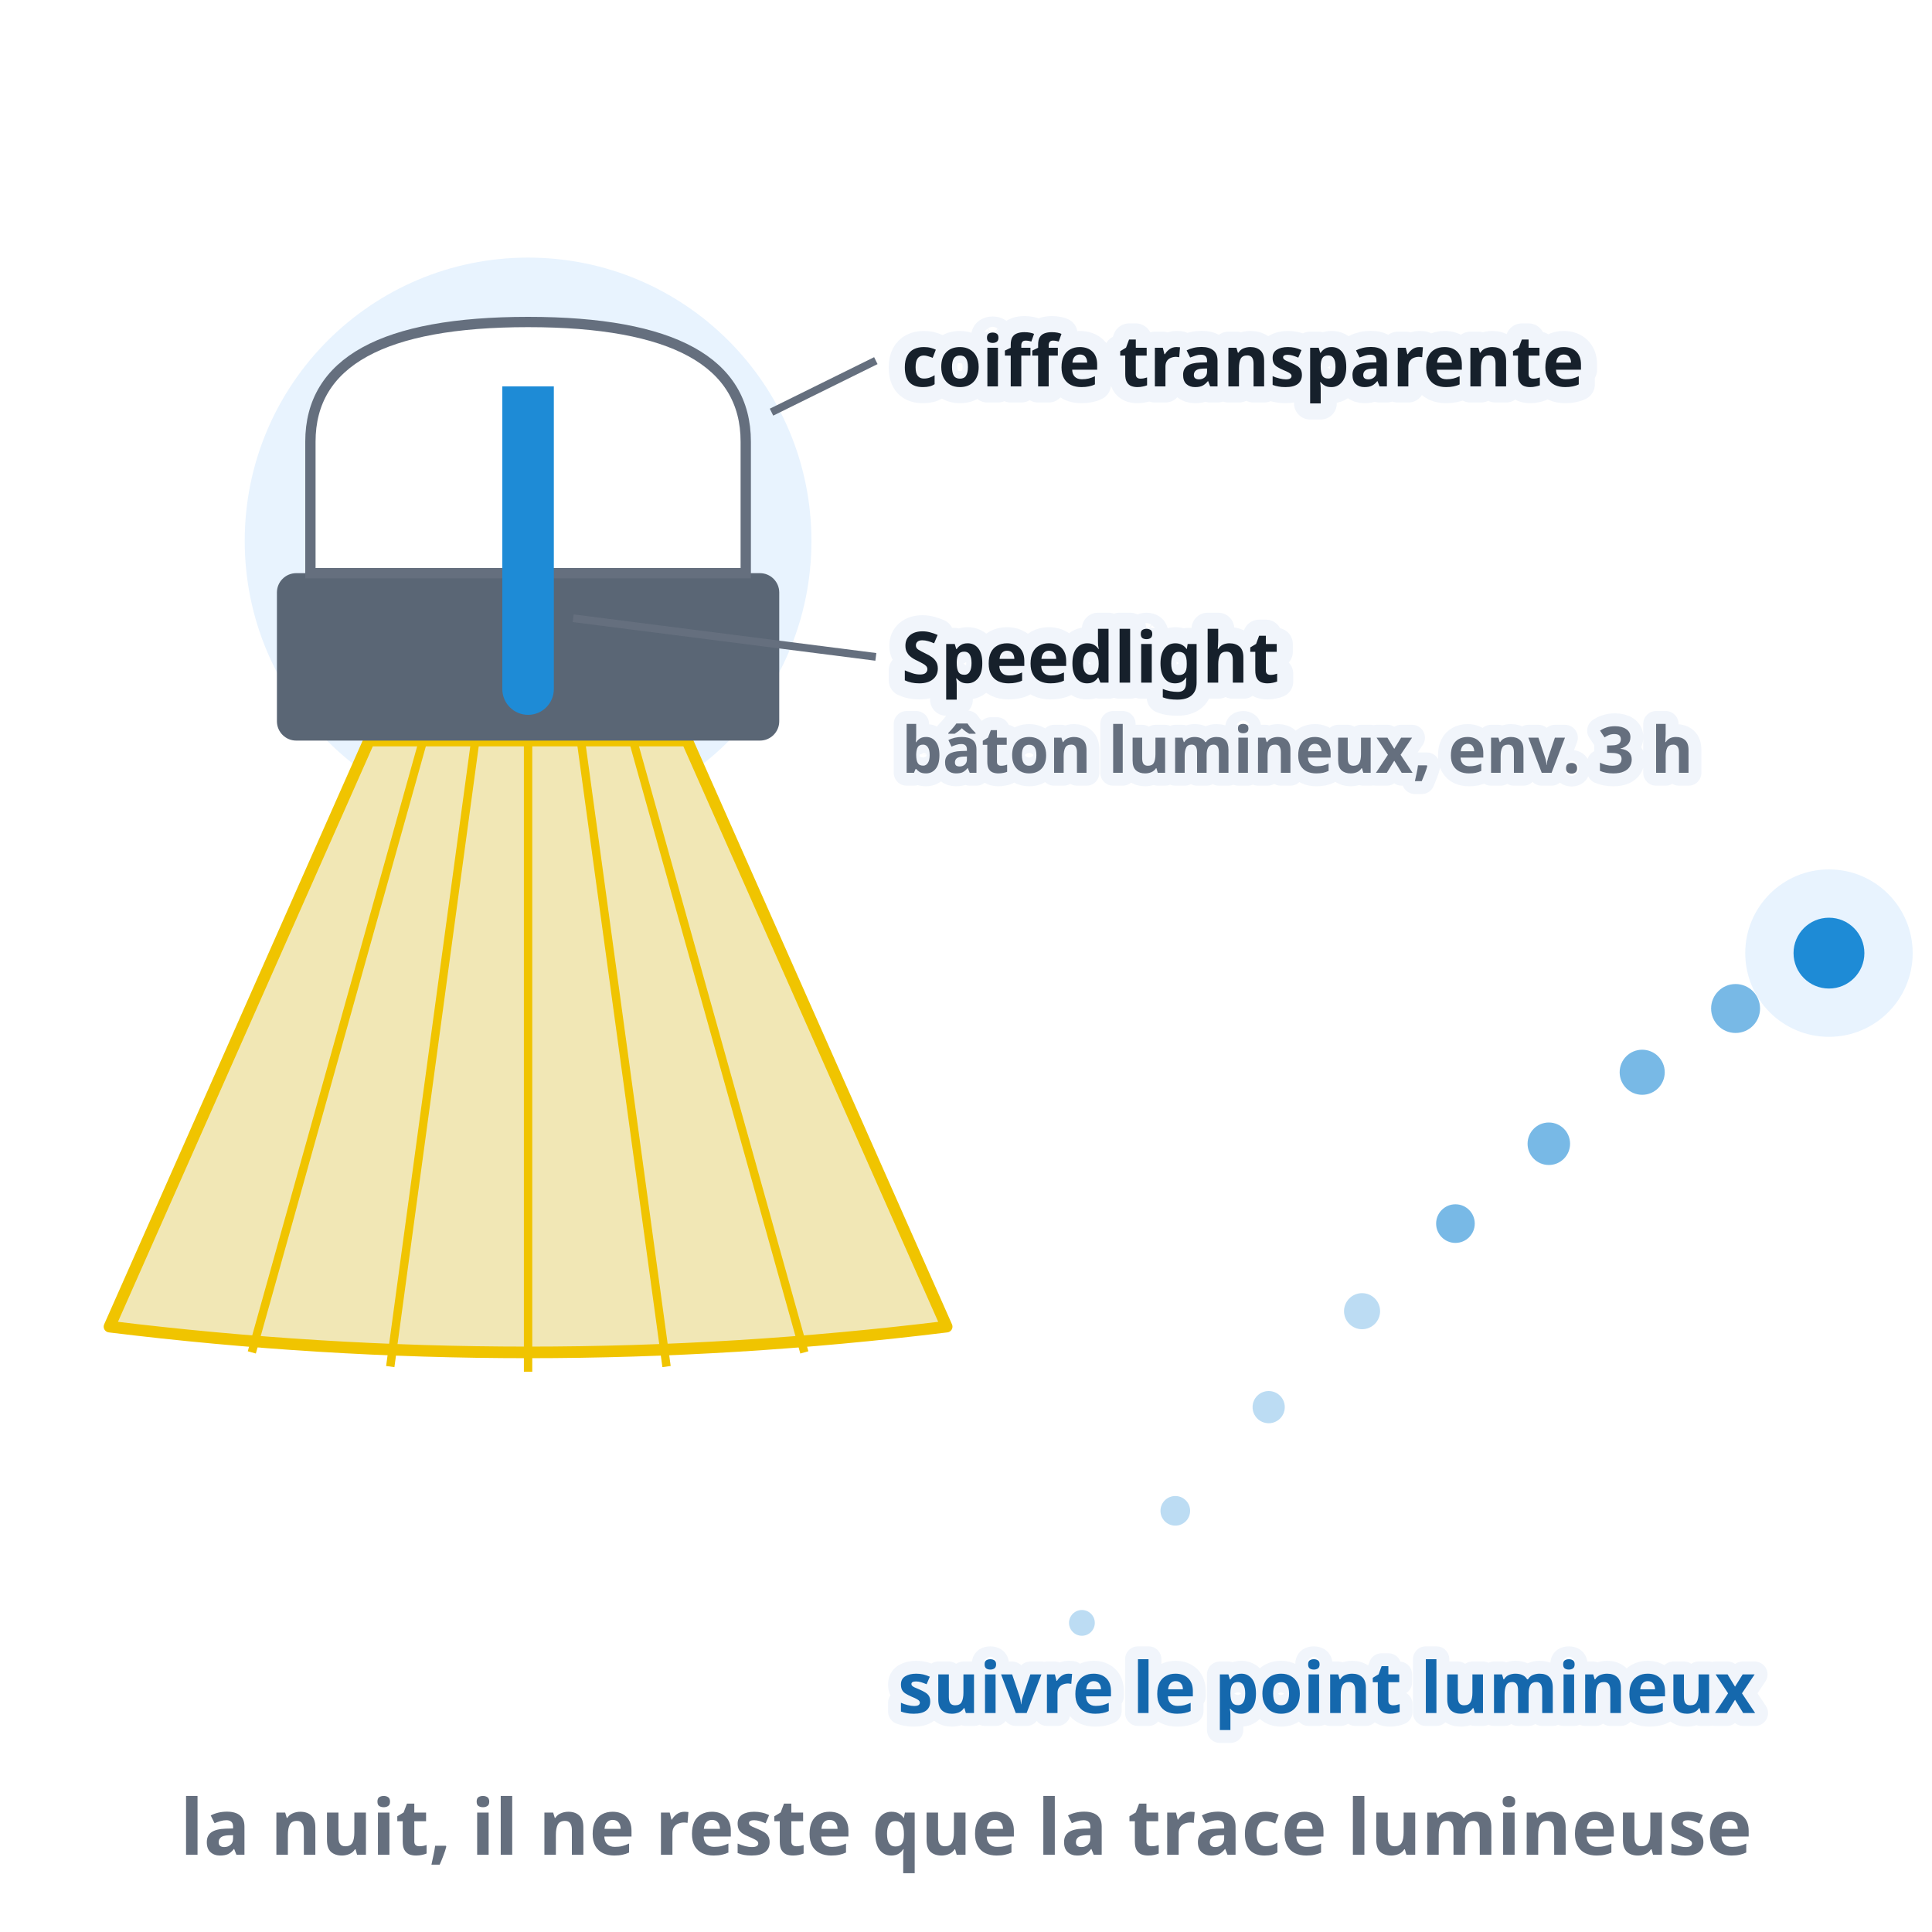
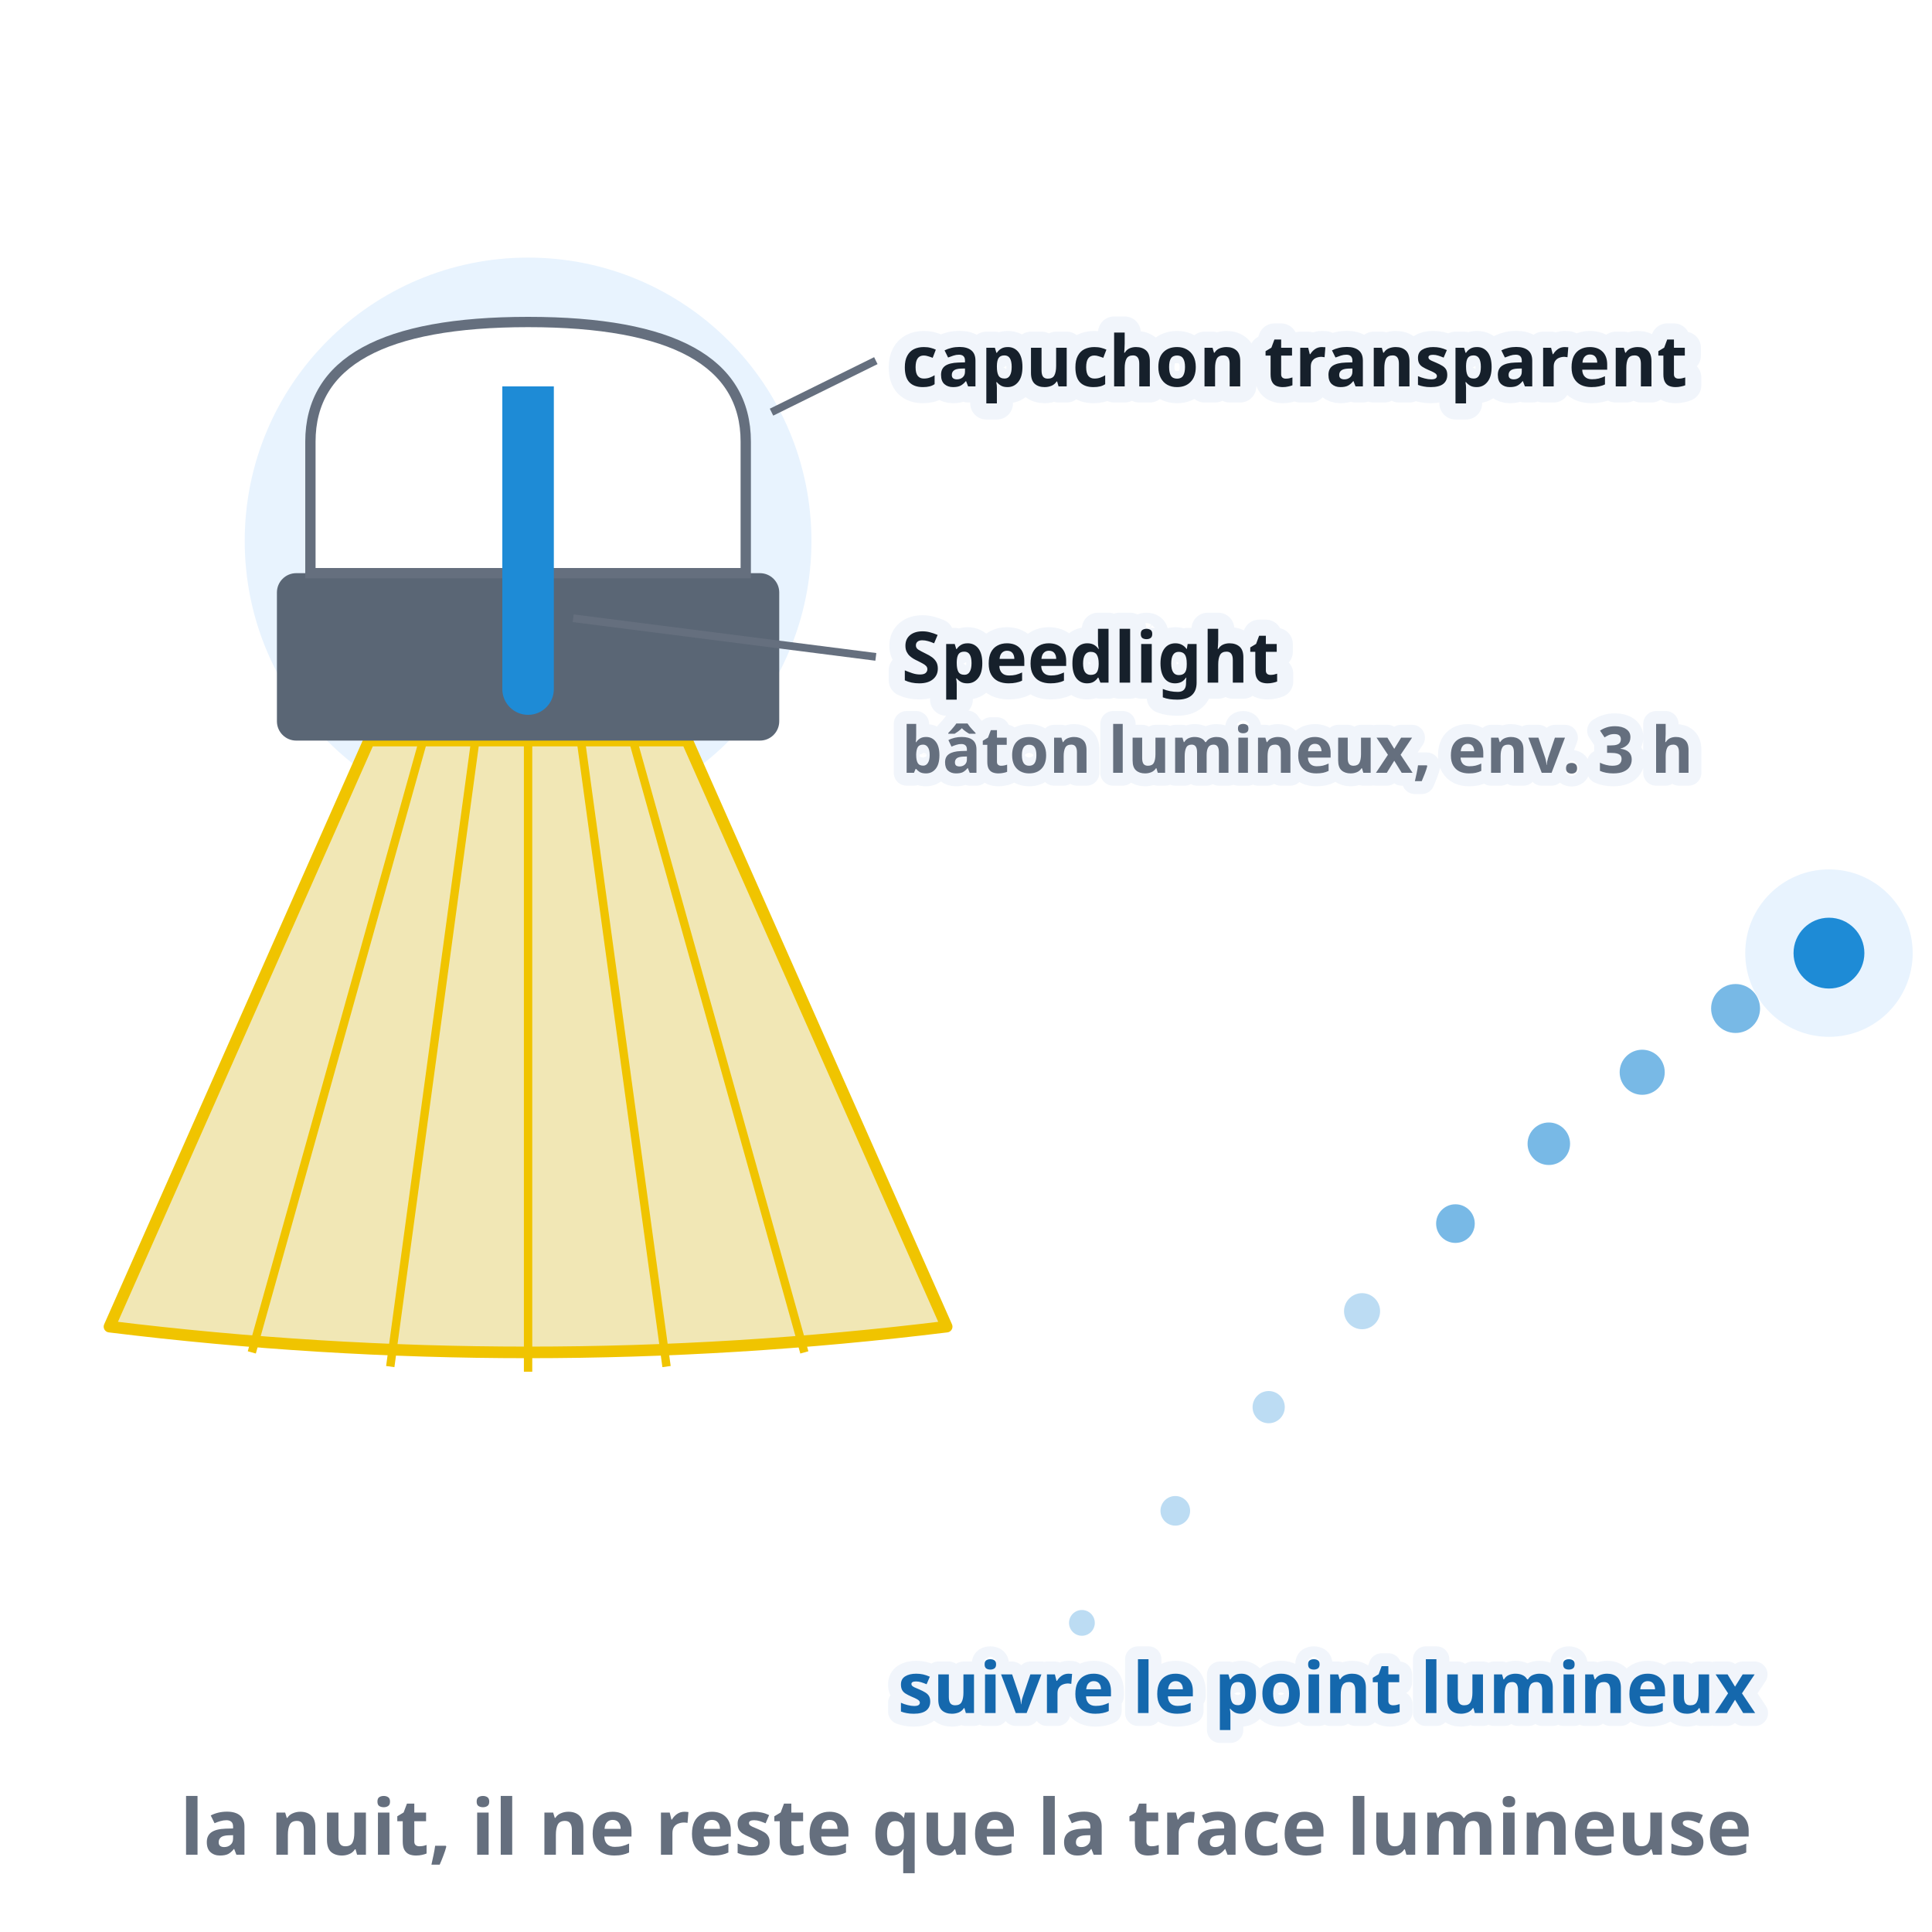
- <svg xmlns="http://www.w3.org/2000/svg" viewBox="0 0 300 300" role="img" aria-label="Blackminton. À gauche, un Night Speeder de profil, la coiffe en haut : elle est transparente et contient un Speedlight, un bâton lumineux qui éclaire environ trois heures. En bas à droite, la trajectoire dans l'obscurité, une suite de points lumineux de plus en plus nets vers le speeder. La nuit, on ne voit que ce point et on suit sa trajectoire.">
+ <svg xmlns="http://www.w3.org/2000/svg" viewBox="0 0 300 300" role="img" aria-label="Blackminton. À gauche, un Night Speeder de profil, le capuchon en haut : il est transparent et contient un Speedlight, un bâton lumineux qui éclaire environ trois heures. En bas à droite, la trajectoire dans l'obscurité, une suite de points lumineux de plus en plus nets vers sa position actuelle. La nuit, on ne voit que ce point et on suit sa trajectoire.">
  <style>
    .s-masz{fill:none;stroke:var(--tinte-3,#656f7e);stroke-width:1.2}
    .s-pfeil{fill:var(--tinte-3,#656f7e)}
    .s-apfeil{fill:var(--primaer-dunkel,#1e8bd6)}
    .st{fill:var(--tinte-3,#656f7e);font:600 12px/1 system-ui,sans-serif;text-anchor:middle}
    .s-tlinks{fill:var(--tinte,#16202b);font:700 11px/1 system-ui,sans-serif;text-anchor:start;paint-order:stroke;stroke:var(--flaeche-2,#f1f5fb);stroke-width:5;stroke-linejoin:round}
    .s-akzenth{fill:var(--primaer-tief,#1568ad);font:700 11px/1 system-ui,sans-serif;text-anchor:middle;paint-order:stroke;stroke:var(--flaeche-2,#f1f5fb);stroke-width:4;stroke-linejoin:round}
    .s-kappeklar{fill:var(--flaeche,#fff);stroke:var(--tinte-3,#656f7e);stroke-width:1.6}
    .s-kragen{fill:var(--tinte-2,#5a6675)}
    .s-korbfl{fill:var(--speeder-korb-flaeche,#f1e7b5);stroke:var(--speeder-korb,#f0c400);stroke-width:1.8;stroke-linejoin:round}
    .s-stiel{fill:none;stroke:var(--speeder-korb,#f0c400);stroke-width:1.3}
    .s-glimm{fill:var(--primaer-weich,#e8f3fe)}
    .s-licht{fill:var(--primaer-dunkel,#1e8bd6)}
    .s-punkt1{fill:var(--primaer-dunkel,#1e8bd6);opacity:.3}
    .s-punkt2{fill:var(--primaer-dunkel,#1e8bd6);opacity:.6}
    .s-tleise{fill:var(--tinte-3,#656f7e);font:600 10px/1 system-ui,sans-serif;text-anchor:start;paint-order:stroke;stroke:var(--flaeche-2,#f1f5fb);stroke-width:4;stroke-linejoin:round}
  </style>
  <defs>
    <marker id="mp" viewBox="0 0 10 10" markerWidth="7" markerHeight="7" refX="8.5" refY="5" orient="auto-start-reverse">
      <path d="M1,1 L9,5 L1,9 Z" class="s-pfeil" />
    </marker>
    <marker id="ma" viewBox="0 0 10 10" markerWidth="6" markerHeight="6" refX="8" refY="5" orient="auto">
      <path d="M1,1 L9,5 L1,9 Z" class="s-apfeil" />
    </marker>
  </defs>
  <circle class="s-glimm" cx="82" cy="84" r="44" />
  <path class="s-korbfl" d="M57.3,115 L17,206 Q82,214 147,206 L106.7,115 Z" />
  <path class="s-stiel" d="M65.7,115 L39.1,210M73.8,115 L60.6,212.2M82,115 L82,213M90.2,115 L103.5,212.2M98.3,115 L124.9,210" />
  <rect class="s-kragen" x="43" y="89" width="78" height="26" rx="3" />
  <path class="s-kappeklar" d="M48.2,89 L48.2,68.59 Q48.2,50 82,50 Q115.8,50 115.8,68.59 L115.8,89 Z" />
  <path class="s-licht" d="M78,60 h8 v47 a4,4 0 0 1 -8,0 Z" />
  <path class="s-masz" d="M119.8,64 L136,56M89,96 L136,102" />
-   <text class="s-tlinks" x="140" y="60">coiffe transparente</text>
+   <text class="s-tlinks" x="140" y="60">capuchon transparent</text>
  <text class="s-tlinks" x="140" y="106">Speedlight</text>
  <text class="s-tleise" x="140" y="120">bâton lumineux, env. 3 h</text>
  <circle class="s-punkt1" cx="168" cy="252" r="2" />
  <circle class="s-punkt1" cx="182.5" cy="234.6" r="2.3" />
  <circle class="s-punkt1" cx="197" cy="218.5" r="2.5" />
  <circle class="s-punkt1" cx="211.5" cy="203.6" r="2.8" />
  <circle class="s-punkt2" cx="226" cy="190" r="3" />
  <circle class="s-punkt2" cx="240.5" cy="177.6" r="3.3" />
  <circle class="s-punkt2" cx="255" cy="166.5" r="3.5" />
  <circle class="s-punkt2" cx="269.5" cy="156.6" r="3.8" />
  <circle class="s-glimm" cx="284" cy="148" r="13" />
  <circle class="s-licht" cx="284" cy="148" r="5.5" />
  <text class="s-akzenth" x="206" y="266">suivre le point lumineux</text>
  <text class="st" x="150" y="288">la nuit, il ne reste que la trace lumineuse</text>
</svg>
